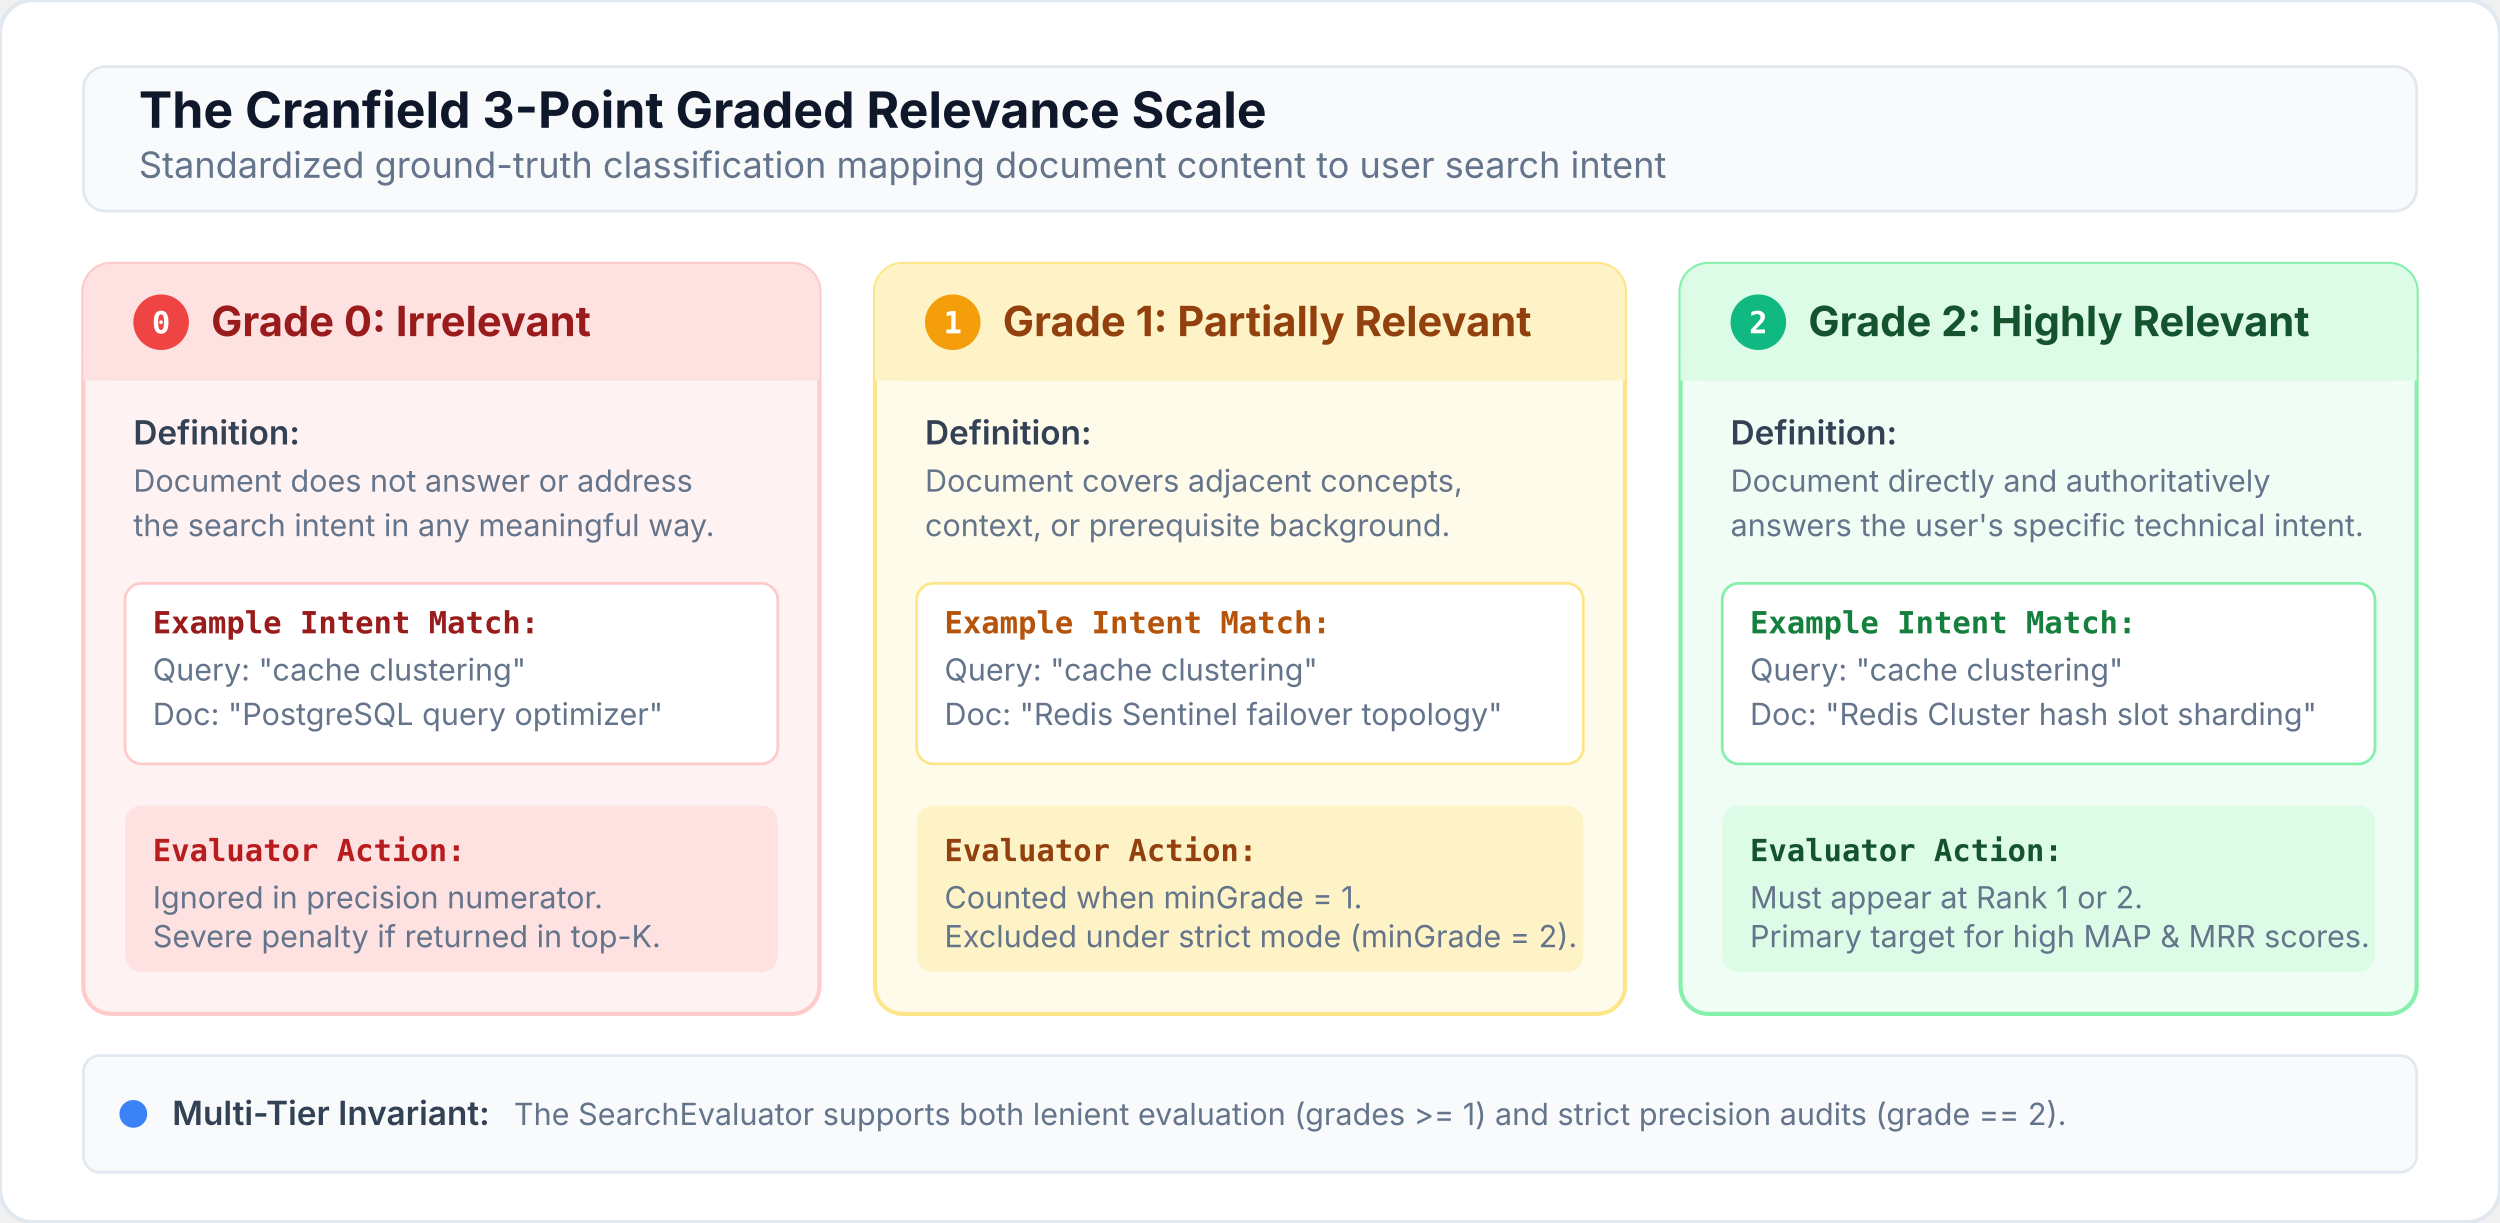
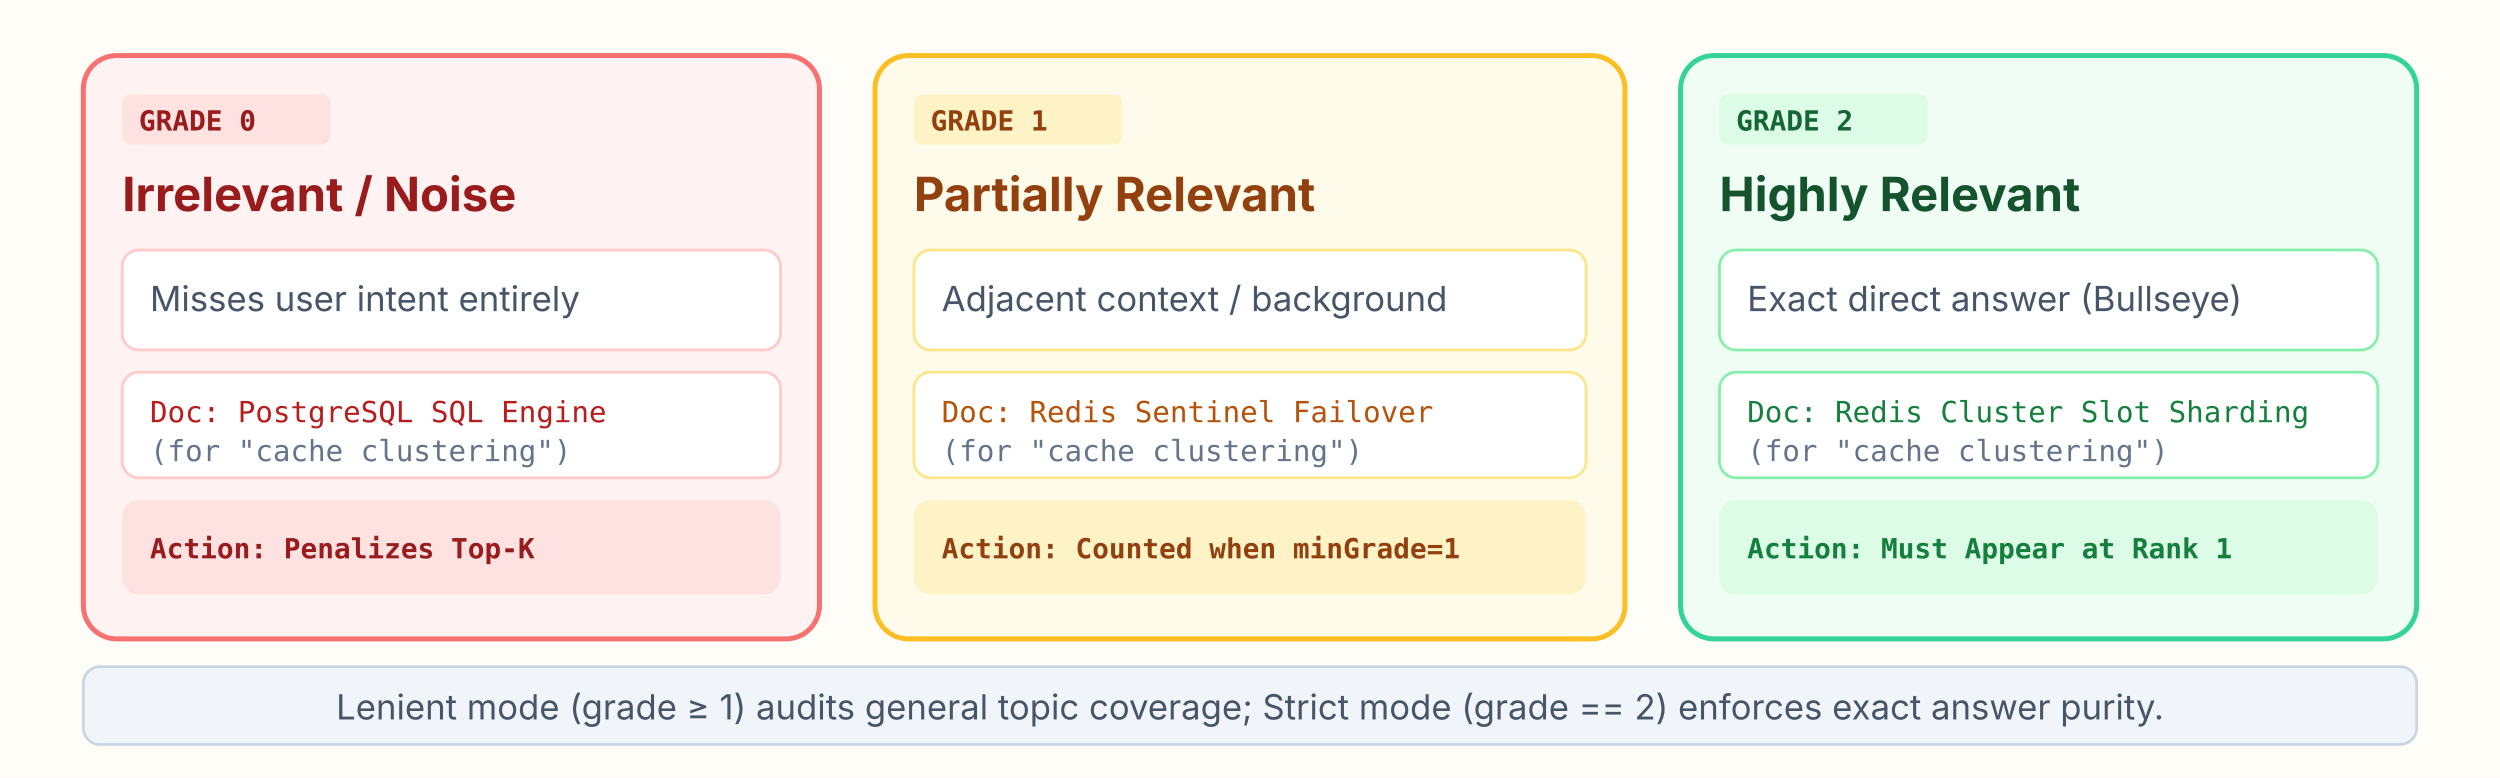
- <svg xmlns="http://www.w3.org/2000/svg" viewBox="0 0 900 440" width="100%" height="100%">
+ <svg xmlns="http://www.w3.org/2000/svg" viewBox="0 0 900 280" width="100%" height="100%">
  <defs>
    <style>
-       .title { font-family: system-ui, -apple-system, sans-serif; font-size: 18px; font-weight: 700; fill: #0F172A; }
-       .subtitle { font-family: system-ui, -apple-system, sans-serif; font-size: 13px; fill: #64748B; }
-       .card-title { font-family: system-ui, -apple-system, sans-serif; font-size: 15px; font-weight: 700; }
-       .label { font-family: system-ui, -apple-system, sans-serif; font-size: 12px; fill: #334155; }
-       .sublabel { font-family: system-ui, -apple-system, sans-serif; font-size: 11px; fill: #64748B; }
-       .badge { font-family: ui-monospace, SFMono-Regular, Menlo, monospace; font-size: 11px; font-weight: 600; }
+       .bg { fill: #FFFDF8; }
+       .sketch-box { stroke-width: 1.8; stroke-linecap: round; stroke-linejoin: round; rx: 12; }
+       .txt-badge { font-family: "SFMono-Regular", Consolas, monospace; font-size: 10px; font-weight: 700; }
+       .txt-title { font-family: "Caveat", "Virgil", "Comic Neue", -apple-system, sans-serif; font-size: 17px; font-weight: 700; }
+       .txt-sub { font-family: "Caveat", "Virgil", "Comic Neue", -apple-system, sans-serif; font-size: 12.5px; fill: #475569; }
+       .txt-code { font-family: "SFMono-Regular", Consolas, monospace; font-size: 10.5px; }
    </style>
  </defs>
-   <rect width="900" height="440" fill="#FFFFFF" rx="12" stroke="#E2E8F0" stroke-width="1.5" />
-   <rect x="30" y="24" width="840" height="52" rx="8" fill="#F8FAFC" stroke="#E2E8F0" />
-   <text x="50" y="46" class="title">The Cranfield 3-Point Graded Relevance Scale</text>
-   <text x="50" y="64" class="subtitle">Standardized ground-truth classification mapping document content to user search intent</text>
-   <g transform="translate(30, 95)">
-     <rect width="265" height="270" rx="10" fill="#FEF2F2" stroke="#FECACA" stroke-width="1.5" />
-     <rect x="0" y="0" width="265" height="42" rx="10" fill="#FEE2E2" />
-     <rect x="0" y="32" width="265" height="10" fill="#FEE2E2" />
-     <circle cx="28" cy="21" r="10" fill="#EF4444" />
-     <text x="28" y="25" text-anchor="middle" class="badge" fill="#FFFFFF">0</text>
-     <text x="46" y="26" class="card-title" fill="#991B1B">Grade 0: Irrelevant</text>
-     <text x="18" y="65" class="label" font-weight="600">Definition:</text>
-     <text x="18" y="82" class="sublabel">Document does not answer or address</text>
-     <text x="18" y="98" class="sublabel">the search intent in any meaningful way.</text>
-     <rect x="15" y="115" width="235" height="65" rx="6" fill="#FFFFFF" stroke="#FECACA" />
-     <text x="25" y="133" class="badge" fill="#991B1B">Example Intent Match:</text>
-     <text x="25" y="150" class="sublabel">Query: "cache clustering"</text>
-     <text x="25" y="166" class="sublabel">Doc: "PostgreSQL query optimizer"</text>
-     <rect x="15" y="195" width="235" height="60" rx="6" fill="#FEE2E2" />
-     <text x="25" y="215" class="badge" fill="#B91C1C">Evaluator Action:</text>
-     <text x="25" y="232" class="sublabel">Ignored in precision numerator.</text>
-     <text x="25" y="246" class="sublabel">Severe penalty if returned in top-K.</text>
+   <rect width="900" height="280" class="bg" />
+   <g transform="translate(30, 20)">
+     <rect width="265" height="210" class="sketch-box" fill="#FEF2F2" stroke="#F87171" />
+     <rect x="14" y="14" width="75" height="18" rx="3" fill="#FEE2E2" />
+     <text x="20" y="27" class="txt-badge" fill="#991B1B">GRADE 0</text>
+     <text x="14" y="56" class="txt-title" fill="#991B1B">Irrelevant / Noise</text>
+     <rect x="14" y="70" width="237" height="36" rx="6" fill="#FFFFFF" stroke="#FECACA" stroke-width="1" />
+     <text x="24" y="92" class="txt-sub" fill="#7F1D1D">Misses user intent entirely</text>
+     <rect x="14" y="114" width="237" height="38" rx="6" fill="#FFFFFF" stroke="#FECACA" stroke-width="1" />
+     <text x="24" y="132" class="txt-code" fill="#B91C1C">Doc: PostgreSQL SQL Engine</text>
+     <text x="24" y="146" class="txt-code" fill="#64748B">(for "cache clustering")</text>
+     <rect x="14" y="160" width="237" height="34" rx="6" fill="#FEE2E2" />
+     <text x="24" y="181" class="txt-badge" fill="#991B1B">Action: Penalizes Top-K</text>
  </g>
-   <g transform="translate(315, 95)">
-     <rect width="270" height="270" rx="10" fill="#FFFBEB" stroke="#FDE68A" stroke-width="1.5" />
-     <rect x="0" y="0" width="270" height="42" rx="10" fill="#FEF3C7" />
-     <rect x="0" y="32" width="270" height="10" fill="#FEF3C7" />
-     <circle cx="28" cy="21" r="10" fill="#F59E0B" />
-     <text x="28" y="25" text-anchor="middle" class="badge" fill="#FFFFFF">1</text>
-     <text x="46" y="26" class="card-title" fill="#92400E">Grade 1: Partially Relevant</text>
-     <text x="18" y="65" class="label" font-weight="600">Definition:</text>
-     <text x="18" y="82" class="sublabel">Document covers adjacent concepts,</text>
-     <text x="18" y="98" class="sublabel">context, or prerequisite background.</text>
-     <rect x="15" y="115" width="240" height="65" rx="6" fill="#FFFFFF" stroke="#FDE68A" />
-     <text x="25" y="133" class="badge" fill="#B45309">Example Intent Match:</text>
-     <text x="25" y="150" class="sublabel">Query: "cache clustering"</text>
-     <text x="25" y="166" class="sublabel">Doc: "Redis Sentinel failover topology"</text>
-     <rect x="15" y="195" width="240" height="60" rx="6" fill="#FEF3C7" />
-     <text x="25" y="215" class="badge" fill="#92400E">Evaluator Action:</text>
-     <text x="25" y="232" class="sublabel">Counted when minGrade = 1.</text>
-     <text x="25" y="246" class="sublabel">Excluded under strict mode (minGrade = 2).</text>
+   <g transform="translate(315, 20)">
+     <rect width="270" height="210" class="sketch-box" fill="#FFFBEB" stroke="#FBBF24" />
+     <rect x="14" y="14" width="75" height="18" rx="3" fill="#FEF3C7" />
+     <text x="20" y="27" class="txt-badge" fill="#92400E">GRADE 1</text>
+     <text x="14" y="56" class="txt-title" fill="#92400E">Partially Relevant</text>
+     <rect x="14" y="70" width="242" height="36" rx="6" fill="#FFFFFF" stroke="#FDE68A" stroke-width="1" />
+     <text x="24" y="92" class="txt-sub" fill="#78350F">Adjacent context / background</text>
+     <rect x="14" y="114" width="242" height="38" rx="6" fill="#FFFFFF" stroke="#FDE68A" stroke-width="1" />
+     <text x="24" y="132" class="txt-code" fill="#B45309">Doc: Redis Sentinel Failover</text>
+     <text x="24" y="146" class="txt-code" fill="#64748B">(for "cache clustering")</text>
+     <rect x="14" y="160" width="242" height="34" rx="6" fill="#FEF3C7" />
+     <text x="24" y="181" class="txt-badge" fill="#92400E">Action: Counted when minGrade=1</text>
  </g>
-   <g transform="translate(605, 95)">
-     <rect width="265" height="270" rx="10" fill="#F0FDF4" stroke="#86EFAC" stroke-width="1.5" />
-     <rect x="0" y="0" width="265" height="42" rx="10" fill="#DCFCE7" />
-     <rect x="0" y="32" width="265" height="10" fill="#DCFCE7" />
-     <circle cx="28" cy="21" r="10" fill="#10B981" />
-     <text x="28" y="25" text-anchor="middle" class="badge" fill="#FFFFFF">2</text>
-     <text x="46" y="26" class="card-title" fill="#14532D">Grade 2: Highly Relevant</text>
-     <text x="18" y="65" class="label" font-weight="600">Definition:</text>
-     <text x="18" y="82" class="sublabel">Document directly and authoritatively</text>
-     <text x="18" y="98" class="sublabel">answers the user's specific technical intent.</text>
-     <rect x="15" y="115" width="235" height="65" rx="6" fill="#FFFFFF" stroke="#86EFAC" />
-     <text x="25" y="133" class="badge" fill="#15803D">Example Intent Match:</text>
-     <text x="25" y="150" class="sublabel">Query: "cache clustering"</text>
-     <text x="25" y="166" class="sublabel">Doc: "Redis Cluster hash slot sharding"</text>
-     <rect x="15" y="195" width="235" height="60" rx="6" fill="#DCFCE7" />
-     <text x="25" y="215" class="badge" fill="#14532D">Evaluator Action:</text>
-     <text x="25" y="232" class="sublabel">Must appear at Rank 1 or 2.</text>
-     <text x="25" y="246" class="sublabel">Primary target for high MAP &amp; MRR scores.</text>
+   <g transform="translate(605, 20)">
+     <rect width="265" height="210" class="sketch-box" fill="#F0FDF4" stroke="#34D399" />
+     <rect x="14" y="14" width="75" height="18" rx="3" fill="#DCFCE7" />
+     <text x="20" y="27" class="txt-badge" fill="#166534">GRADE 2</text>
+     <text x="14" y="56" class="txt-title" fill="#14532D">Highly Relevant</text>
+     <rect x="14" y="70" width="237" height="36" rx="6" fill="#FFFFFF" stroke="#86EFAC" stroke-width="1" />
+     <text x="24" y="92" class="txt-sub" fill="#064E3B">Exact direct answer (Bullseye)</text>
+     <rect x="14" y="114" width="237" height="38" rx="6" fill="#FFFFFF" stroke="#86EFAC" stroke-width="1" />
+     <text x="24" y="132" class="txt-code" fill="#15803D">Doc: Redis Cluster Slot Sharding</text>
+     <text x="24" y="146" class="txt-code" fill="#64748B">(for "cache clustering")</text>
+     <rect x="14" y="160" width="237" height="34" rx="6" fill="#DCFCE7" />
+     <text x="24" y="181" class="txt-badge" fill="#15803D">Action: Must Appear at Rank 1</text>
  </g>
-   <rect x="30" y="380" width="840" height="42" rx="6" fill="#F8FAFC" stroke="#E2E8F0" />
-   <circle cx="48" cy="401" r="5" fill="#3B82F6" />
-   <text x="62" y="405" class="label" font-weight="600">Multi-Tier Invariant:</text>
-   <text x="185" y="405" class="sublabel">The SearchEvaluator supports both lenient evaluation (grades &gt;= 1) and strict precision audits (grade == 2).</text>
+   <rect x="30" y="240" width="840" height="28" rx="6" fill="#F1F5F9" stroke="#CBD5E1" stroke-width="1" />
+   <text x="450" y="259" text-anchor="middle" class="txt-sub" fill="#334155">Lenient mode (grade ≥ 1) audits general topic coverage; Strict mode (grade == 2) enforces exact answer purity.</text>
</svg>
